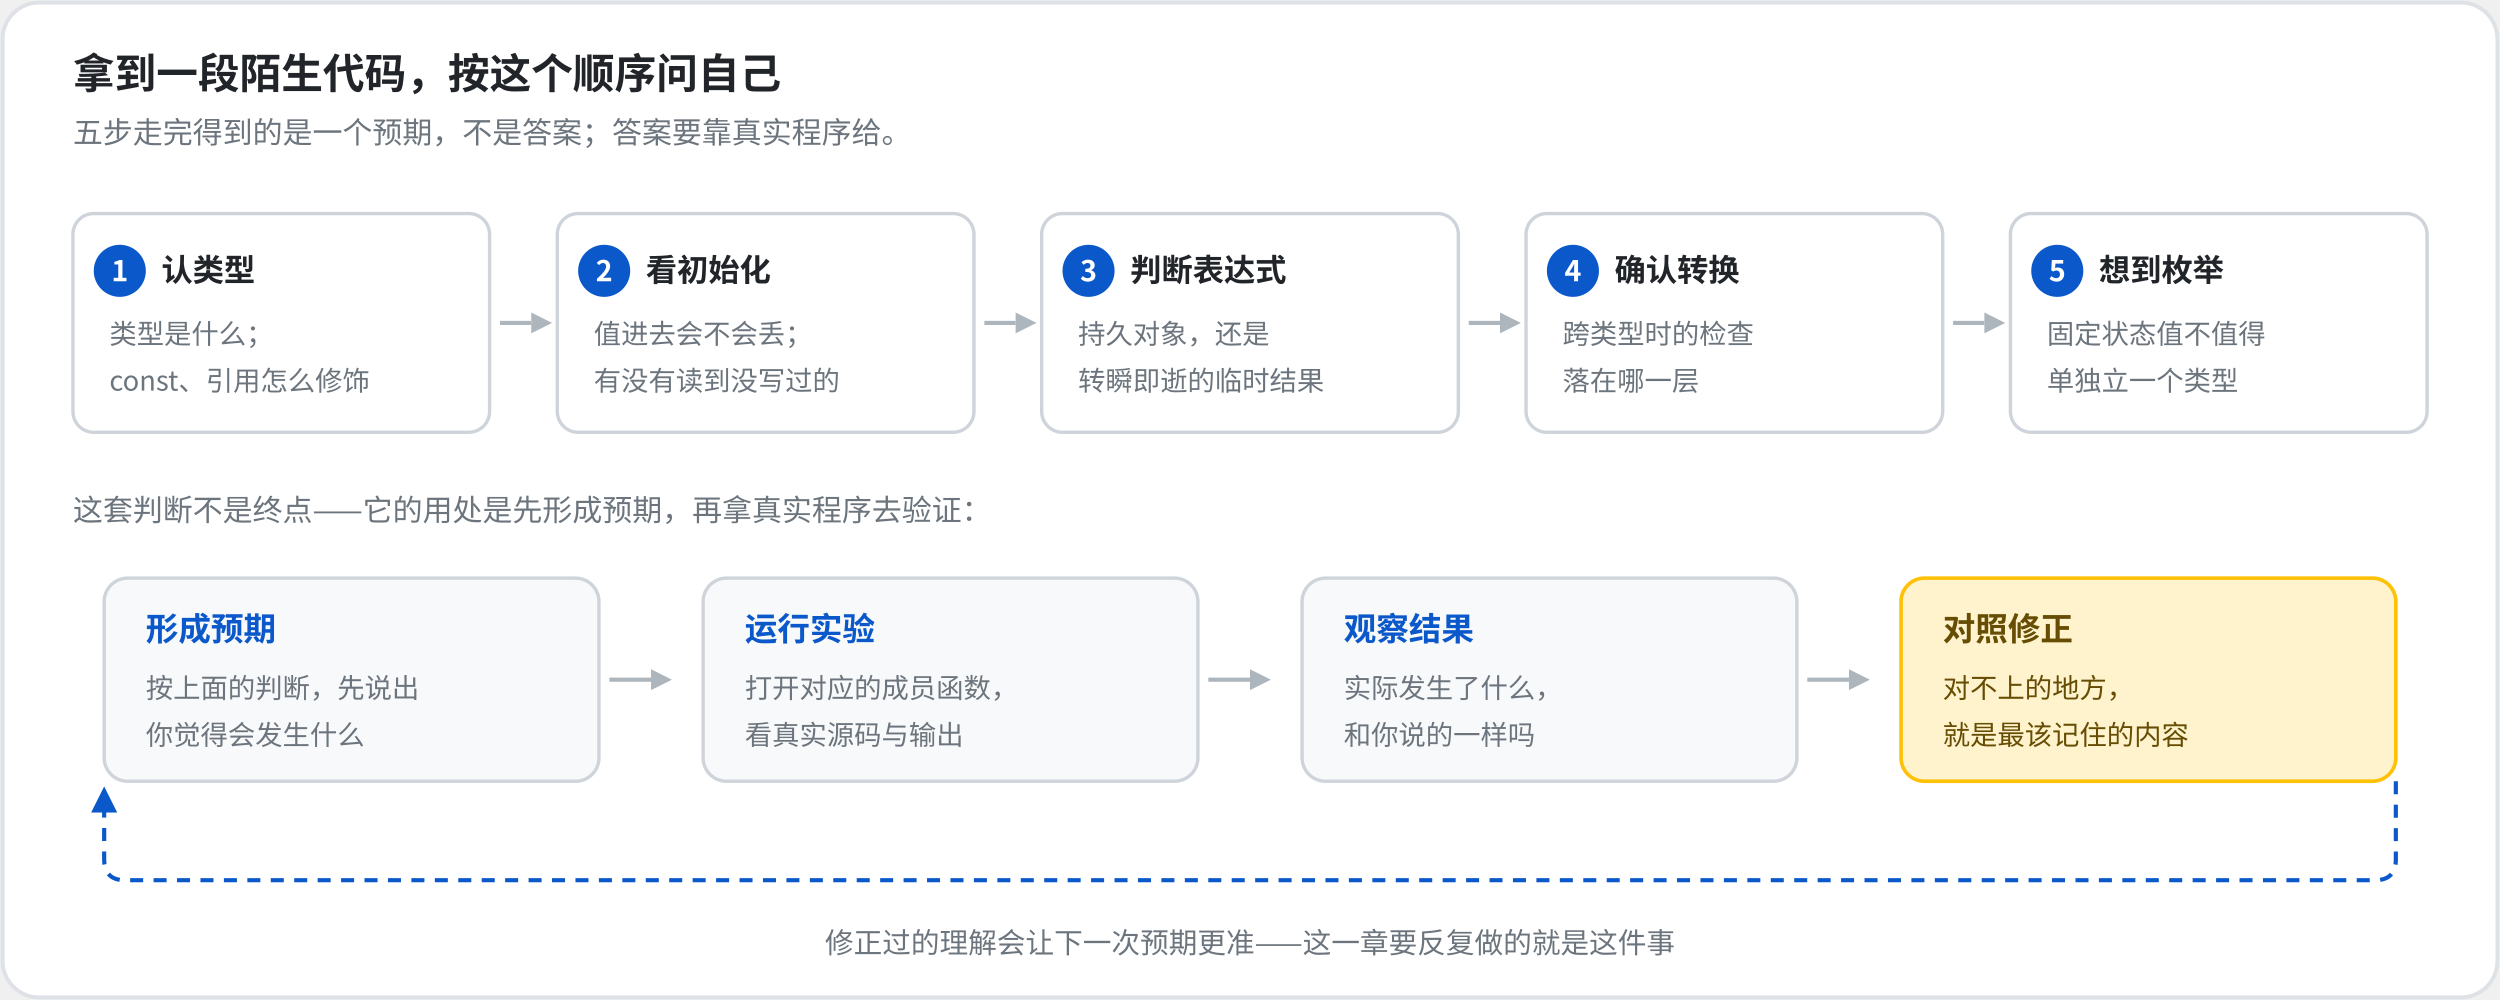
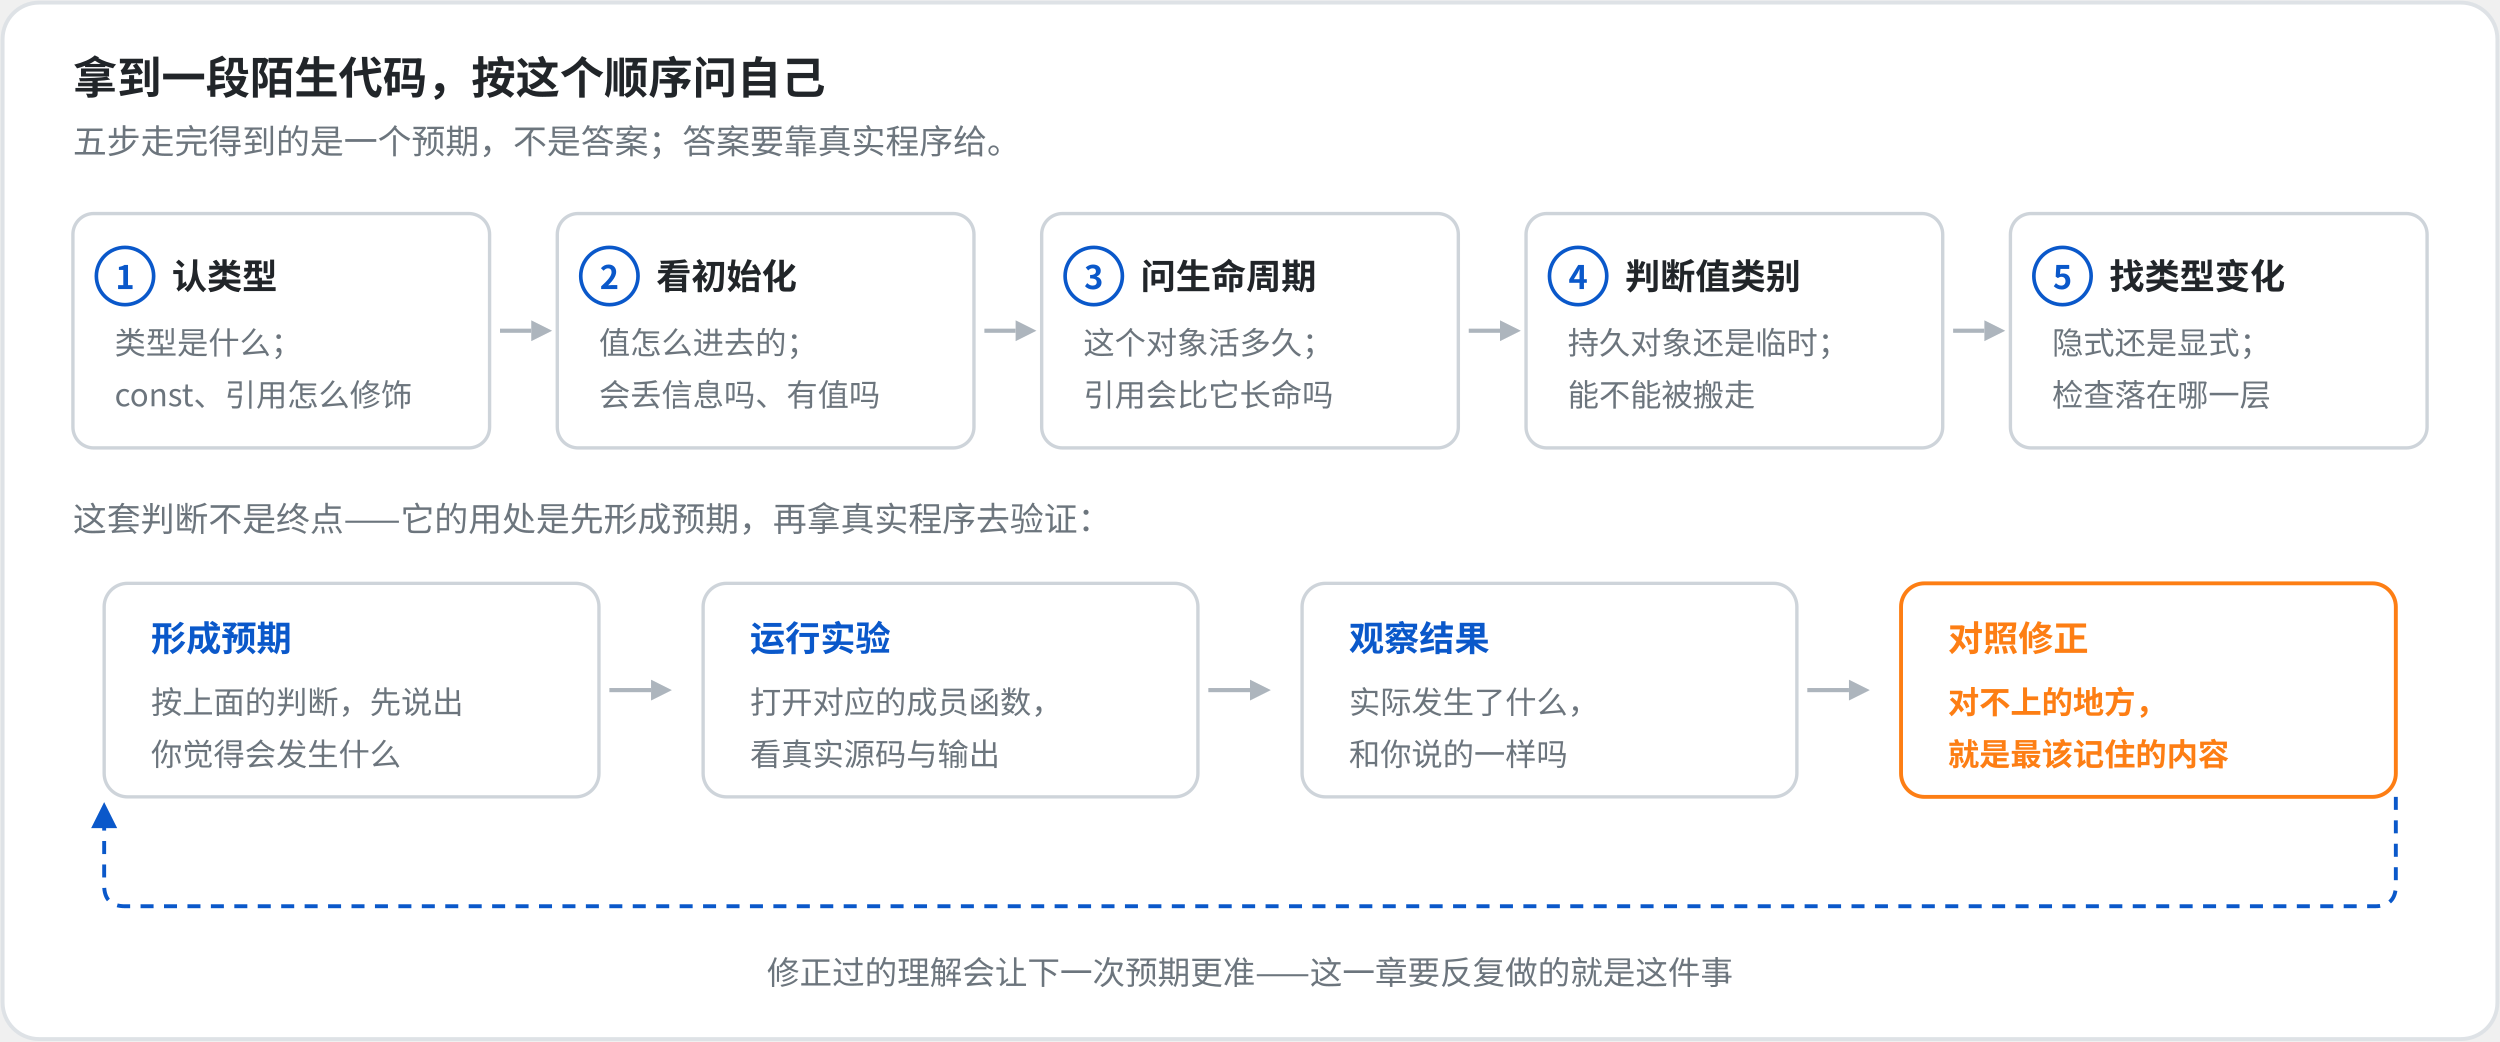
- <svg xmlns="http://www.w3.org/2000/svg" viewBox="0 0 960 384" font-family="-apple-system, 'PingFang SC', 'Noto Sans CJK SC', 'Segoe UI', sans-serif">
+ <svg xmlns="http://www.w3.org/2000/svg" viewBox="0 0 960 400" font-family="-apple-system, 'PingFang SC', 'Noto Sans CJK SC', 'Segoe UI', sans-serif">
  <style>
+     /* 不铺底色：步骤和节点只用细线框 + 文字颜色区分，避免成片色块切碎版面。 */
    .frame { fill: #ffffff; stroke: #dee2e6; stroke-width: 1.5; }
    .title { fill: #212529; font-weight: 700; }
    .muted { fill: #6c757d; }
-     .dot { fill: #0a58ca; }
-     .num { fill: #ffffff; font-weight: 700; }
-     /* 检查步骤 = 中性白卡，序号用 primary 蓝标出顺序。 */
-     .step { fill: #ffffff; stroke: #ced4da; stroke-width: 1.3; }
-     .t-step { fill: #212529; font-weight: 700; }
+     .card { fill: none; stroke: #ced4da; stroke-width: 1.3; }
+     .ring { fill: none; stroke: #0a58ca; stroke-width: 1.4; }
+     .num { fill: #0a58ca; font-weight: 700; }
+     .step { fill: #212529; font-weight: 700; }
+     .node { fill: #0a58ca; font-weight: 700; }
+     /* 最后一环用 orange 强调“预期和结果对不上的地方最该记住”，只给文字和边框
+        上色，不铺底。取自 @athena_orange。 */
+     .keep-card { fill: none; stroke: #fd7e14; stroke-width: 1.5; }
+     .keep { fill: #fd7e14; font-weight: 700; }
+     .flow { stroke: #adb5bd; stroke-width: 1.6; fill: none; }
    .arrow { fill: #adb5bd; }
-     .flow { stroke: #adb5bd; stroke-width: 1.6; fill: none; }
-     /* 闭环节点 = surface_subtle 底；最后一环用 warning 黄强调
-        “预期和结果对不上的地方最该记住”，取自 @athena_warning。 */
-     .node { fill: #f8f9fa; stroke: #ced4da; stroke-width: 1.3; }
-     .t-node { fill: #0a58ca; font-weight: 700; }
-     .keep { fill: #fff3cd; stroke: #ffc107; stroke-width: 1.4; }
-     .t-keep { fill: #664d03; font-weight: 700; }
-     .d-keep { fill: #664d03; }
-     .loop { stroke: #0a58ca; stroke-width: 1.6; fill: none; stroke-dasharray: 5 4; }
+     .loop { stroke: #0a58ca; stroke-width: 1.5; fill: none; stroke-dasharray: 5 4; }
    .loop-head { fill: #0a58ca; }
  </style>
-   <rect x="1" y="1" width="958" height="382" rx="14" class="frame" />
-   <text x="28" y="34" class="title" font-size="16">拿到一段陌生代码，按这个顺序问自己</text>
-   <text x="28" y="55" class="muted" font-size="11.5">五步走完得到的是一个预期，不是答案；答案要靠真实程序给。</text>
-   <rect x="28" y="82" width="160" height="84" rx="8" class="step" />
-   <circle cx="46" cy="104" r="10" class="dot" />
-   <text x="46" y="108" text-anchor="middle" class="num" font-size="11">1</text>
-   <text x="62" y="108" class="t-step" font-size="12">认类型</text>
-   <text x="42" y="132" class="muted" font-size="10.5">类型是什么；</text>
-   <text x="42" y="150" class="muted" font-size="10.5">const、引用怎么修饰</text>
-   <line x1="192" y1="124" x2="204" y2="124" class="flow" />
-   <polygon points="204,120 212,124 204,128" class="arrow" />
-   <rect x="214" y="82" width="160" height="84" rx="8" class="step" />
-   <circle cx="232" cy="104" r="10" class="dot" />
-   <text x="232" y="108" text-anchor="middle" class="num" font-size="11">2</text>
-   <text x="248" y="108" class="t-step" font-size="12">看初始化</text>
-   <text x="228" y="132" class="muted" font-size="10.5">值进去会不会丢；</text>
-   <text x="228" y="150" class="muted" font-size="10.5">有没有读到没写过的</text>
-   <line x1="378" y1="124" x2="390" y2="124" class="flow" />
-   <polygon points="390,120 398,124 390,128" class="arrow" />
-   <rect x="400" y="82" width="160" height="84" rx="8" class="step" />
-   <circle cx="418" cy="104" r="10" class="dot" />
-   <text x="418" y="108" text-anchor="middle" class="num" font-size="11">3</text>
-   <text x="434" y="108" class="t-step" font-size="12">判断表达式</text>
-   <text x="414" y="132" class="muted" font-size="10.5">持久对象，还是</text>
-   <text x="414" y="150" class="muted" font-size="10.5">转瞬即逝的临时结果</text>
-   <line x1="564" y1="124" x2="576" y2="124" class="flow" />
-   <polygon points="576,120 584,124 576,128" class="arrow" />
-   <rect x="586" y="82" width="160" height="84" rx="8" class="step" />
-   <circle cx="604" cy="104" r="10" class="dot" />
-   <text x="604" y="108" text-anchor="middle" class="num" font-size="11">4</text>
-   <text x="620" y="108" class="t-step" font-size="12">确认转换</text>
-   <text x="600" y="132" class="muted" font-size="10.5">跨类型时的检查</text>
-   <text x="600" y="150" class="muted" font-size="10.5">落在哪一层</text>
-   <line x1="750" y1="124" x2="762" y2="124" class="flow" />
-   <polygon points="762,120 770,124 762,128" class="arrow" />
-   <rect x="772" y="82" width="160" height="84" rx="8" class="step" />
-   <circle cx="790" cy="104" r="10" class="dot" />
-   <text x="790" y="108" text-anchor="middle" class="num" font-size="11">5</text>
-   <text x="806" y="108" class="t-step" font-size="12">想到枚举</text>
-   <text x="786" y="132" class="muted" font-size="10.5">固定状态值不值得</text>
-   <text x="786" y="150" class="muted" font-size="10.5">单独立一个类型</text>
-   <text x="28" y="200" class="muted" font-size="11.5">这套判断不是终点——它的用处是先形成预期，再拿真实程序去验证：</text>
-   <rect x="40" y="222" width="190" height="78" rx="9" class="node" />
-   <text x="56" y="246" class="t-node" font-size="12.5">形成预期</text>
-   <text x="56" y="268" class="muted" font-size="10.5">按上面的判断，先说出</text>
-   <text x="56" y="286" class="muted" font-size="10.5">你觉得会发生什么</text>
-   <line x1="234" y1="261" x2="250" y2="261" class="flow" />
-   <polygon points="250,257 258,261 250,265" class="arrow" />
-   <rect x="270" y="222" width="190" height="78" rx="9" class="node" />
-   <text x="286" y="246" class="t-node" font-size="12.5">运行实验</text>
-   <text x="286" y="268" class="muted" font-size="10.5">打开对应的成员函数，</text>
-   <text x="286" y="286" class="muted" font-size="10.5">看真实源码与输出</text>
-   <line x1="464" y1="261" x2="480" y2="261" class="flow" />
-   <polygon points="480,257 488,261 480,265" class="arrow" />
-   <rect x="500" y="222" width="190" height="78" rx="9" class="node" />
-   <text x="516" y="246" class="t-node" font-size="12.5">观察结果</text>
-   <text x="516" y="268" class="muted" font-size="10.5">实际发生了什么，</text>
-   <text x="516" y="286" class="muted" font-size="10.5">和你说的一样吗</text>
-   <line x1="694" y1="261" x2="710" y2="261" class="flow" />
-   <polygon points="710,257 718,261 710,265" class="arrow" />
-   <rect x="730" y="222" width="190" height="78" rx="9" class="keep" />
-   <text x="746" y="246" class="t-keep" font-size="12.5">对照修正</text>
-   <text x="746" y="268" class="d-keep" font-size="10.5">对不上的地方，</text>
-   <text x="746" y="286" class="d-keep" font-size="10.5">就是最该记住的内容</text>
-   <path d="M 920 300 L 920 330 Q 920 338 912 338 L 48 338 Q 40 338 40 330 L 40 310" class="loop" />
-   <polygon points="35,312 45,312 40,302" class="loop-head" />
-   <text x="480" y="366" text-anchor="middle" class="muted" font-size="11">修正过的理解会让下一次预期更准——这一章要反复做的就是这件事</text>
+   <rect x="1" y="1" width="958" height="398" rx="14" class="frame" />
+   <text x="28" y="36" class="title" font-size="17">拿到一段陌生代码，按这个顺序问自己</text>
+   <text x="28" y="59" class="muted" font-size="13">五步走完得到的是一个预期，不是答案；答案要靠真实程序给。</text>
+   <rect x="28" y="82" width="160" height="90" rx="8" class="card" />
+   <circle cx="48" cy="106" r="11" class="ring" />
+   <text x="48" y="111" text-anchor="middle" class="num" font-size="12.5">1</text>
+   <text x="66" y="111" class="step" font-size="13.5">认类型</text>
+   <text x="44" y="136" class="muted" font-size="12">类型是什么；</text>
+   <text x="44" y="156" class="muted" font-size="12">const、引用怎么修饰</text>
+   <line x1="192" y1="127" x2="204" y2="127" class="flow" />
+   <polygon points="204,123 212,127 204,131" class="arrow" />
+   <rect x="214" y="82" width="160" height="90" rx="8" class="card" />
+   <circle cx="234" cy="106" r="11" class="ring" />
+   <text x="234" y="111" text-anchor="middle" class="num" font-size="12.5">2</text>
+   <text x="252" y="111" class="step" font-size="13.5">看初始化</text>
+   <text x="230" y="136" class="muted" font-size="12">值怎么进去的；</text>
+   <text x="230" y="156" class="muted" font-size="12">会丢信息吗、有值吗</text>
+   <line x1="378" y1="127" x2="390" y2="127" class="flow" />
+   <polygon points="390,123 398,127 390,131" class="arrow" />
+   <rect x="400" y="82" width="160" height="90" rx="8" class="card" />
+   <circle cx="420" cy="106" r="11" class="ring" />
+   <text x="420" y="111" text-anchor="middle" class="num" font-size="12.5">3</text>
+   <text x="438" y="111" class="step" font-size="13.5">问生命周期</text>
+   <text x="416" y="136" class="muted" font-size="12">这个对象活多久；</text>
+   <text x="416" y="156" class="muted" font-size="12">引用会比它长命吗</text>
+   <line x1="564" y1="127" x2="576" y2="127" class="flow" />
+   <polygon points="576,123 584,127 576,131" class="arrow" />
+   <rect x="586" y="82" width="160" height="90" rx="8" class="card" />
+   <circle cx="606" cy="106" r="11" class="ring" />
+   <text x="606" y="111" text-anchor="middle" class="num" font-size="12.5">4</text>
+   <text x="624" y="111" class="step" font-size="13.5">判断值类别</text>
+   <text x="602" y="136" class="muted" font-size="12">持久对象还是临时；</text>
+   <text x="602" y="156" class="muted" font-size="12">能不能被搬走</text>
+   <line x1="750" y1="127" x2="762" y2="127" class="flow" />
+   <polygon points="762,123 770,127 762,131" class="arrow" />
+   <rect x="772" y="82" width="160" height="90" rx="8" class="card" />
+   <circle cx="792" cy="106" r="11" class="ring" />
+   <text x="792" y="111" text-anchor="middle" class="num" font-size="12.5">5</text>
+   <text x="810" y="111" class="step" font-size="13.5">找类型变化</text>
+   <text x="788" y="136" class="muted" font-size="12">隐式还是显式；</text>
+   <text x="788" y="156" class="muted" font-size="12">检查落在哪一层</text>
+   <text x="28" y="204" class="muted" font-size="13">这套判断不是终点——它的用处是先形成预期，再拿真实程序去验证：</text>
+   <rect x="40" y="224" width="190" height="82" rx="9" class="card" />
+   <text x="58" y="250" class="node" font-size="13.5">形成预期</text>
+   <text x="58" y="274" class="muted" font-size="12">按上面的判断，先说出</text>
+   <text x="58" y="294" class="muted" font-size="12">你觉得会发生什么</text>
+   <line x1="234" y1="265" x2="250" y2="265" class="flow" />
+   <polygon points="250,261 258,265 250,269" class="arrow" />
+   <rect x="270" y="224" width="190" height="82" rx="9" class="card" />
+   <text x="288" y="250" class="node" font-size="13.5">运行实验</text>
+   <text x="288" y="274" class="muted" font-size="12">打开对应的成员函数，</text>
+   <text x="288" y="294" class="muted" font-size="12">看真实源码与输出</text>
+   <line x1="464" y1="265" x2="480" y2="265" class="flow" />
+   <polygon points="480,261 488,265 480,269" class="arrow" />
+   <rect x="500" y="224" width="190" height="82" rx="9" class="card" />
+   <text x="518" y="250" class="node" font-size="13.5">观察结果</text>
+   <text x="518" y="274" class="muted" font-size="12">实际发生了什么，</text>
+   <text x="518" y="294" class="muted" font-size="12">和你说的一样吗</text>
+   <line x1="694" y1="265" x2="710" y2="265" class="flow" />
+   <polygon points="710,261 718,265 710,269" class="arrow" />
+   <rect x="730" y="224" width="190" height="82" rx="9" class="keep-card" />
+   <text x="748" y="250" class="keep" font-size="13.5">对照修正</text>
+   <text x="748" y="274" class="keep" font-size="12">对不上的地方，</text>
+   <text x="748" y="294" class="keep" font-size="12">就是最该记住的内容</text>
+   <path d="M 920 306 L 920 340 Q 920 348 912 348 L 48 348 Q 40 348 40 340 L 40 316" class="loop" />
+   <polygon points="35,318 45,318 40,308" class="loop-head" />
+   <text x="480" y="378" text-anchor="middle" class="muted" font-size="12.5">修正过的理解会让下一次预期更准——这一章要反复做的就是这件事</text>
</svg>
